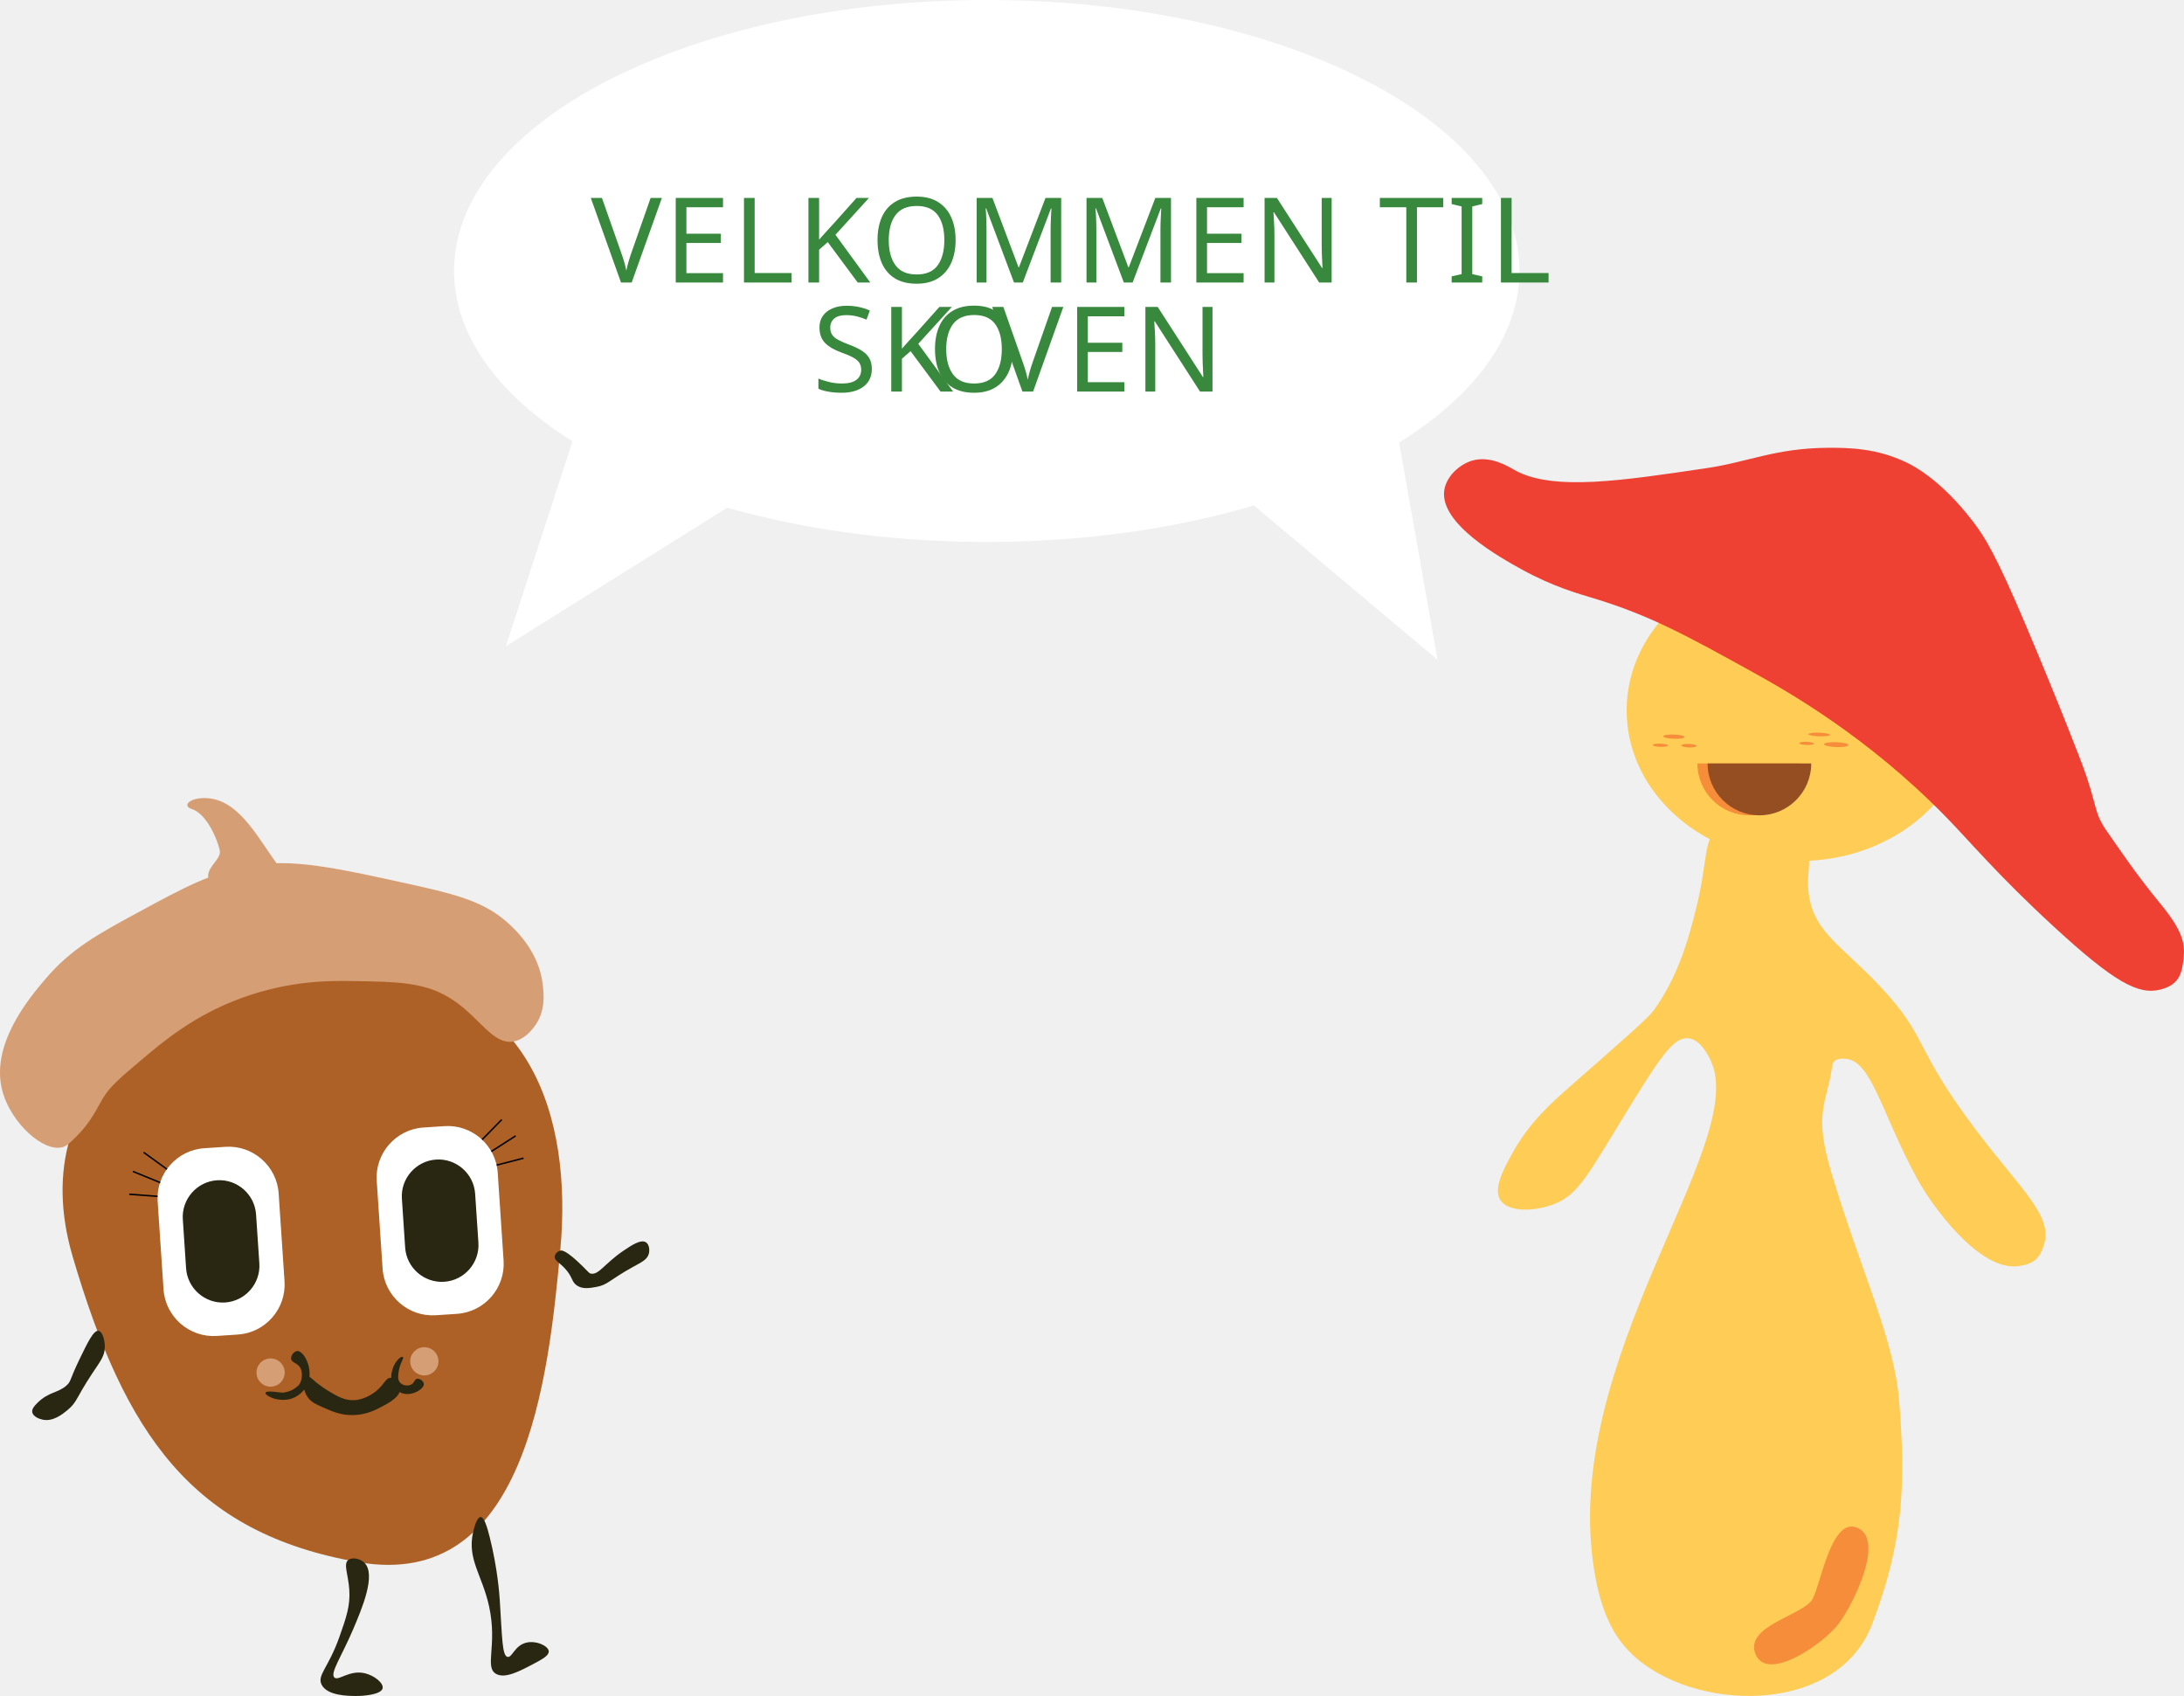
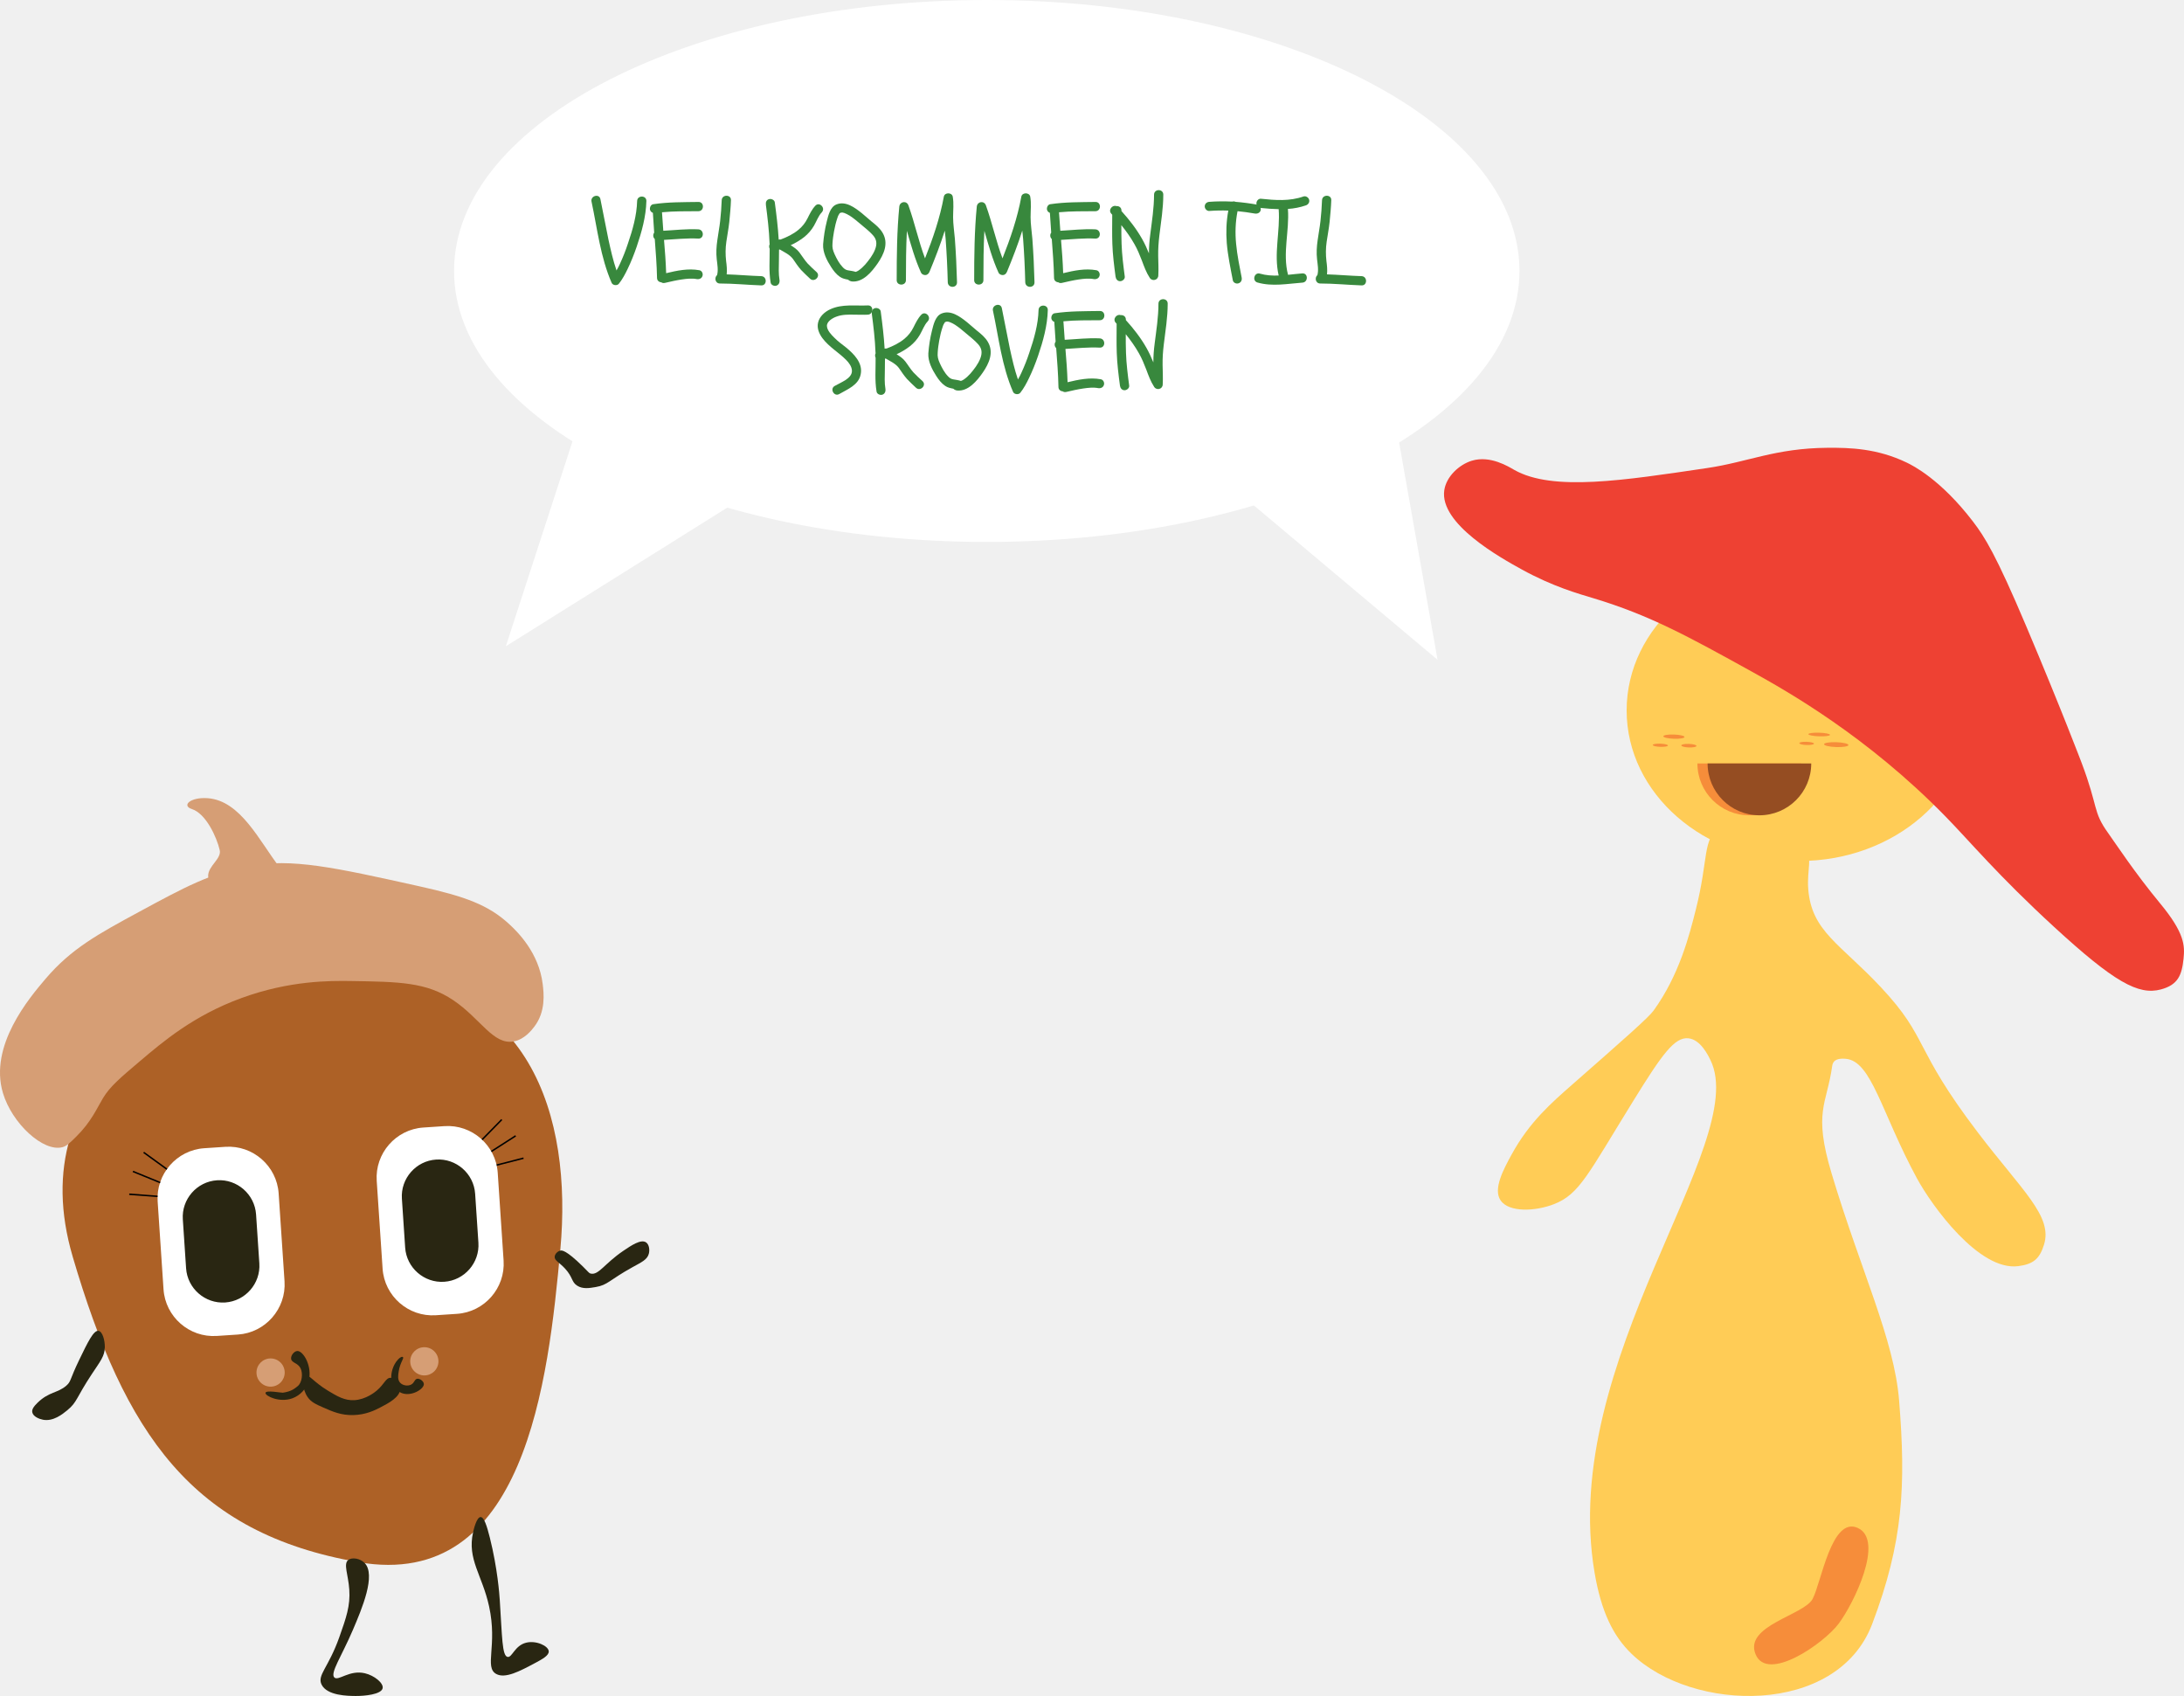
- <svg xmlns="http://www.w3.org/2000/svg" id="Layer_1" data-name="Layer 1" viewBox="0 0 1490.74 1157.4">
+ <svg xmlns="http://www.w3.org/2000/svg" id="Layer_1" width="1490.74" height="1157.4" viewBox="0 0 1490.74 1157.4">
  <defs>
-     <style>
-       .cls-1 {
-         fill: #ffcc56;
-       }
- 
-       .cls-1, .cls-2, .cls-3, .cls-4, .cls-5, .cls-6, .cls-7, .cls-8, .cls-9 {
-         stroke-width: 0px;
-       }
- 
-       .cls-10, .cls-11 {
-         letter-spacing: .02em;
-       }
- 
-       .cls-12 {
-         stroke: #000;
-         stroke-miterlimit: 10;
-       }
- 
-       .cls-12, .cls-3 {
-         fill: none;
-       }
- 
-       .cls-13 {
-         letter-spacing: .02em;
-       }
- 
-       .cls-14 {
-         letter-spacing: 0em;
-       }
- 
-       .cls-15 {
-         clip-path: url(#clippath-2);
-       }
- 
-       .cls-16, .cls-17, .cls-11 {
-         isolation: isolate;
-       }
- 
-       .cls-2 {
-         fill: #ee4133;
-       }
- 
-       .cls-18 {
-         clip-path: url(#clippath-1);
-       }
- 
-       .cls-19 {
-         clip-path: url(#clippath-4);
-       }
- 
-       .cls-4 {
-         fill: #fff;
-       }
- 
-       .cls-17, .cls-11 {
-         fill: #38883d;
-         font-family: SchoolbellPro, 'Schoolbell Pro';
-         font-size: 80.87px;
-       }
- 
-       .cls-20 {
-         clip-path: url(#clippath);
-       }
- 
-       .cls-21 {
-         clip-path: url(#clippath-3);
-       }
- 
-       .cls-5 {
-         fill: #292612;
-       }
- 
-       .cls-6 {
-         fill: #f68d3a;
-       }
- 
-       .cls-7 {
-         fill: #ad6126;
-       }
- 
-       .cls-8 {
-         fill: #954d22;
-       }
- 
-       .cls-9 {
-         fill: #d69e75;
-       }
-     </style>
+     <style>.cls-1{clip-path:url(#clippath);}.cls-2,.cls-3{fill:none;}.cls-2,.cls-4,.cls-5,.cls-6,.cls-7,.cls-8,.cls-9,.cls-10,.cls-11,.cls-12{stroke-width:0px;}.cls-13{clip-path:url(#clippath-1);}.cls-14{clip-path:url(#clippath-4);}.cls-15{clip-path:url(#clippath-3);}.cls-16{clip-path:url(#clippath-2);}.cls-3{stroke:#000;stroke-miterlimit:10;}.cls-17{isolation:isolate;}.cls-4{fill:#292612;}.cls-5{fill:#954d22;}.cls-6{fill:#38883d;}.cls-7{fill:#d69e75;}.cls-8{fill:#ad6126;}.cls-9{fill:#fff;}.cls-10{fill:#ffcc56;}.cls-11{fill:#ee4133;}.cls-12{fill:#f68d3a;}</style>
    <clipPath id="clippath">
-       <rect class="cls-3" y="544.63" width="443.18" height="612.77" />
+       <rect class="cls-2" y="544.63" width="443.18" height="612.77" />
    </clipPath>
    <clipPath id="clippath-1">
-       <rect class="cls-3" y="544.63" width="443.18" height="612.77" />
+       <rect class="cls-2" y="544.63" width="443.18" height="612.77" />
    </clipPath>
    <clipPath id="clippath-2">
-       <rect class="cls-3" y="544.63" width="443.18" height="612.77" />
+       <rect class="cls-2" y="544.63" width="443.18" height="612.77" />
    </clipPath>
    <clipPath id="clippath-3">
-       <rect class="cls-3" y="544.63" width="443.18" height="612.77" />
+       <rect class="cls-2" y="544.63" width="443.18" height="612.77" />
    </clipPath>
    <clipPath id="clippath-4">
-       <rect class="cls-3" y="544.63" width="443.18" height="612.77" />
+       <rect class="cls-2" y="544.63" width="443.18" height="612.77" />
    </clipPath>
  </defs>
-   <g class="cls-20">
-     <path class="cls-7" d="m49.59,857.51c35.5,120.72,81.22,188.77,195.1,208.57,113.88,19.8,129.58-124.01,137.8-213.59,8.22-89.58-19.94-187.7-140.51-186.56-120.57,1.14-227.88,70.86-192.38,191.58" />
-     <path class="cls-9" d="m42.67,782.87c-13.11,3.52-34.52-16.19-40.7-37.07-9.56-32.3,18.11-64.86,29.07-77.76,17.57-20.67,36.08-30.69,63.96-45.79,31.08-16.82,48.74-26.38,74.86-31.25,29.42-5.48,58.37.95,116.28,13.81,31.18,6.92,47.32,12.65,61.77,26.16,5.09,4.75,19.93,19.02,22.53,40.7.73,6.09,2.24,18.65-5.81,29.07-1.74,2.25-6.61,8.56-13.89,9.95-14.03,2.69-22.75-15.62-41.35-28.12-18.3-12.29-36.66-12.57-69.77-13.08-14.43-.22-42.03-.39-74.86,11.63-32.44,11.87-53.29,29.53-69.04,42.88-13.78,11.67-20.67,17.51-25.44,25.44-4.14,6.89-8.04,16.14-18.17,26.16-4.37,4.33-6.56,6.49-9.45,7.27" />
-     <path class="cls-9" d="m130.96,552.12c9.65,3.13,16.95,19.15,19.01,28.01,1.37,5.9-7.83,10.73-7.9,17.54-.05,4.56,3.38,6.88,8.3,6.34,12.06-1.33,19.23-.89,31.24-4.17,4.9-1.34,13.05-3.03,9.34-7.81-13.83-17.86-26.66-45.83-49.38-47.33-11.73-.78-17.79,5.1-10.62,7.42" />
-     <path class="cls-5" d="m203.01,921.96c4.16-.02,10.29,10.73,7.7,20.23-1.5,5.49-5.78,10.14-11.17,12.08-8.75,3.15-18.44-1.56-18.33-3.67.11-2.16,10.85-.03,11.85-.17,5.87-.86,7.93-2.74,10.1-4.45,3.04-2.39,3.74-8.66,1.99-12.21-1.84-3.74-6.1-3.61-6.45-6.48-.28-2.32,2.13-5.31,4.32-5.32" />
-     <path class="cls-5" d="m289.32,944.54c.06,3.41-8.38,8.65-15.05,6.17-4.55-1.7-6.51-6.22-6.85-7.58-1-4.02,0-9.58,3-13.83,1.8-2.56,3.91-3.88,4.63-3.15.88.89-1.97,3.61-2.93,9.88-.39,2.58-.86,5.61,1.05,7.63,1.79,1.9,5.17,2.4,7.42,1.25,2.38-1.21,2.27-3.64,4.13-3.97,1.89-.34,4.56,1.71,4.6,3.61" />
-     <path class="cls-5" d="m223.74,948.98c6.28,3.8,11.47,6.93,18.17,6.54,7.9-.46,14.14-5.59,15.26-6.54,5.31-4.5,6.14-8.76,9.45-8.72,3.07.04,6.38,3.76,6.54,7.27.26,5.83-8.21,10.19-13.81,13.08-3.51,1.81-9.6,4.87-18.17,5.09-8.28.21-14.11-2.35-20.35-5.09-5.44-2.39-8.53-3.8-10.9-7.27-3.66-5.37-3.95-13.25-1.45-14.54,2.33-1.2,5.38,4.2,15.26,10.17" />
-     <path class="cls-5" d="m67.24,908.21c-3.36-.52-7.38,7.82-13.24,19.96-6.54,13.55-5.37,14.52-8.72,17.44-5.93,5.17-11.72,4-19.62,11.63-2.89,2.79-3.97,4.74-3.63,6.54.55,2.93,4.68,4.59,7.27,5.09,7,1.35,13.32-3.73,16.72-6.54,6.74-5.58,5.75-8.1,16.72-24.71,5.78-8.76,8.78-12.18,8.82-18.36.03-4.67-1.62-10.63-4.3-11.04" />
-     <path class="cls-5" d="m382.5,853.45c.94-.22,3.77-.56,15.32,10.82,4.26,4.19,4.21,4.57,5.33,4.85,5.41,1.33,9.37-6.73,22.29-15.5,5.56-3.77,12.05-8.09,15.5-5.81,2.15,1.42,2.64,5.07,1.94,7.75-1.06,4.07-4.8,5.7-11.14,9.21-16.15,8.94-16.77,12.14-25.2,13.57-4.36.74-8.78,1.49-12.6-.97-3.98-2.57-2.81-5.74-8.24-11.63-4.02-4.36-7.34-5.53-7.09-8.18.17-1.79,1.91-3.64,3.88-4.1" />
-     <path class="cls-5" d="m237.7,1064.58c-3.46,2.75,0,9.87.71,20.15.78,11.12-2.12,19.31-6.78,32.46-7.46,21.07-15.34,25.98-12.11,32.46,3.78,7.6,18.04,7.71,23.26,7.75,5.85.05,17.56-1.01,18.41-5.33.67-3.44-5.59-8.63-12.11-10.17-10.57-2.5-18.06,5.46-20.83,2.91-3.15-2.9,4.95-14.55,12.6-32.46,6.13-14.35,16.08-37.67,7.94-45.82-3.03-3.03-8.54-3.95-11.07-1.94" />
-     <path class="cls-5" d="m322.91,1045.71c-4.13,18.52,6.27,29.1,10.95,50.63,5.82,26.74-3.45,41.46,4.85,46.03,6.14,3.38,16.17-1.95,26.16-7.27,5.3-2.82,9.94-5.35,9.69-8.24-.32-3.72-8.71-7.54-15.5-5.81-7.81,1.99-9.5,10.29-12.6,9.69-3.8-.74-3.68-13.7-5.33-38.76-.25-3.87-1.49-21.48-6.78-42.64-2.01-8.04-3.98-14.08-6.3-14.05-2.82.03-4.83,9.02-5.14,10.41" />
+   <g class="cls-1">
+     <path class="cls-8" d="m49.59,857.51c35.5,120.72,81.22,188.77,195.1,208.57s129.58-124.01,137.8-213.59c8.22-89.58-19.94-187.7-140.51-186.56-120.57,1.14-227.88,70.86-192.38,191.58" />
+     <path class="cls-7" d="m42.67,782.87c-13.11,3.52-34.52-16.19-40.7-37.07-9.56-32.3,18.11-64.86,29.07-77.76,17.57-20.67,36.08-30.69,63.96-45.79,31.08-16.82,48.74-26.38,74.86-31.25,29.42-5.48,58.37.95,116.28,13.81,31.18,6.92,47.32,12.65,61.77,26.16,5.09,4.75,19.93,19.02,22.53,40.7.73,6.09,2.24,18.65-5.81,29.07-1.74,2.25-6.61,8.56-13.89,9.95-14.03,2.69-22.75-15.62-41.35-28.12-18.3-12.29-36.66-12.57-69.77-13.08-14.43-.22-42.03-.39-74.86,11.63-32.44,11.87-53.29,29.53-69.04,42.88-13.78,11.67-20.67,17.51-25.44,25.44-4.14,6.89-8.04,16.14-18.17,26.16-4.37,4.33-6.56,6.49-9.45,7.27" />
+     <path class="cls-7" d="m130.96,552.12c9.65,3.13,16.95,19.15,19.01,28.01,1.37,5.9-7.83,10.73-7.9,17.54-.05,4.56,3.38,6.88,8.3,6.34,12.06-1.33,19.23-.89,31.24-4.17,4.9-1.34,13.05-3.03,9.34-7.81-13.83-17.86-26.66-45.83-49.38-47.33-11.73-.78-17.79,5.1-10.62,7.42" />
+     <path class="cls-4" d="m203.01,921.96c4.16-.02,10.29,10.73,7.7,20.23-1.5,5.49-5.78,10.14-11.17,12.08-8.75,3.15-18.44-1.56-18.33-3.67.11-2.16,10.85-.03,11.85-.17,5.87-.86,7.93-2.74,10.1-4.45,3.04-2.39,3.74-8.66,1.99-12.21-1.84-3.74-6.1-3.61-6.45-6.48-.28-2.32,2.13-5.31,4.32-5.32" />
+     <path class="cls-4" d="m289.32,944.54c.06,3.41-8.38,8.65-15.05,6.17-4.55-1.7-6.51-6.22-6.85-7.58-1-4.02,0-9.58,3-13.83,1.8-2.56,3.91-3.88,4.63-3.15.88.89-1.97,3.61-2.93,9.88-.39,2.58-.86,5.61,1.05,7.63,1.79,1.9,5.17,2.4,7.42,1.25,2.38-1.21,2.27-3.64,4.13-3.97,1.89-.34,4.56,1.71,4.6,3.61" />
+     <path class="cls-4" d="m223.74,948.98c6.28,3.8,11.47,6.93,18.17,6.54,7.9-.46,14.14-5.59,15.26-6.54,5.31-4.5,6.14-8.76,9.45-8.72,3.07.04,6.38,3.76,6.54,7.27.26,5.83-8.21,10.19-13.81,13.08-3.51,1.81-9.6,4.87-18.17,5.09-8.28.21-14.11-2.35-20.35-5.09-5.44-2.39-8.53-3.8-10.9-7.27-3.66-5.37-3.95-13.25-1.45-14.54,2.33-1.2,5.38,4.2,15.26,10.17" />
+     <path class="cls-4" d="m67.24,908.21c-3.36-.52-7.38,7.82-13.24,19.96-6.54,13.55-5.37,14.52-8.72,17.44-5.93,5.17-11.72,4-19.62,11.63-2.89,2.79-3.97,4.74-3.63,6.54.55,2.93,4.68,4.59,7.27,5.09,7,1.35,13.32-3.73,16.72-6.54,6.74-5.58,5.75-8.1,16.72-24.71,5.78-8.76,8.78-12.18,8.82-18.36.03-4.67-1.62-10.63-4.3-11.04" />
+     <path class="cls-4" d="m382.5,853.45c.94-.22,3.77-.56,15.32,10.82,4.26,4.19,4.21,4.57,5.33,4.85,5.41,1.33,9.37-6.73,22.29-15.5,5.56-3.77,12.05-8.09,15.5-5.81,2.15,1.42,2.64,5.07,1.94,7.75-1.06,4.07-4.8,5.7-11.14,9.21-16.15,8.94-16.77,12.14-25.2,13.57-4.36.74-8.78,1.49-12.6-.97-3.98-2.57-2.81-5.74-8.24-11.63-4.02-4.36-7.34-5.53-7.09-8.18.17-1.79,1.91-3.64,3.88-4.1" />
+     <path class="cls-4" d="m237.7,1064.58c-3.46,2.75,0,9.87.71,20.15.78,11.12-2.12,19.31-6.78,32.46-7.46,21.07-15.34,25.98-12.11,32.46,3.78,7.6,18.04,7.71,23.26,7.75,5.85.05,17.56-1.01,18.41-5.33.67-3.44-5.59-8.63-12.11-10.17-10.57-2.5-18.06,5.46-20.83,2.91-3.15-2.9,4.95-14.55,12.6-32.46,6.13-14.35,16.08-37.67,7.94-45.82-3.03-3.03-8.54-3.95-11.07-1.94" />
+     <path class="cls-4" d="m322.91,1045.71c-4.13,18.52,6.27,29.1,10.95,50.63,5.82,26.74-3.45,41.46,4.85,46.03,6.14,3.38,16.17-1.95,26.16-7.27,5.3-2.82,9.94-5.35,9.69-8.24-.32-3.72-8.71-7.54-15.5-5.81-7.81,1.99-9.5,10.29-12.6,9.69-3.8-.74-3.68-13.7-5.33-38.76-.25-3.87-1.49-21.48-6.78-42.64-2.01-8.04-3.98-14.08-6.3-14.05-2.82.03-4.83,9.02-5.14,10.41" />
  </g>
-   <line class="cls-12" x1="334.72" y1="786.2" x2="351.99" y2="775.13" />
-   <g class="cls-18">
-     <path class="cls-4" d="m147.98,911.7l14.43-.96c18.74-1.25,33.06-17.61,31.8-36.36l-4.01-59.94c-1.25-18.75-17.61-33.06-36.36-31.81l-14.43.96c-18.74,1.25-33.06,17.61-31.8,36.36l4.01,59.94c1.25,18.74,17.61,33.06,36.36,31.8" />
+   <line class="cls-3" x1="334.72" y1="786.2" x2="351.99" y2="775.13" />
+   <g class="cls-13">
+     <path class="cls-9" d="m147.98,911.7l14.43-.96c18.74-1.25,33.06-17.61,31.8-36.36l-4.01-59.94c-1.25-18.75-17.61-33.06-36.36-31.81l-14.43.96c-18.74,1.25-33.06,17.61-31.8,36.36l4.01,59.94c1.25,18.74,17.61,33.06,36.36,31.8" />
  </g>
-   <path class="cls-12" d="m338.41,795.25l18.94-4.87m-28.67-12.26l13.81-14.08" />
+   <path class="cls-3" d="m338.41,795.25l18.94-4.87m-28.67-12.26l13.81-14.08" />
+   <g class="cls-16">
+     <path class="cls-9" d="m297.51,897.57l14.43-.96c18.74-1.25,33.06-17.61,31.8-36.36l-4.01-59.94c-1.25-18.74-17.61-33.06-36.36-31.8l-14.43.96c-18.74,1.25-33.06,17.61-31.8,36.36l4.01,59.94c1.25,18.74,17.61,33.06,36.36,31.8" />
+     <path class="cls-7" d="m280.01,929.01c0,5.32,4.31,9.63,9.63,9.63s9.63-4.31,9.63-9.63-4.31-9.63-9.63-9.63-9.63,4.31-9.63,9.63" />
+   </g>
+   <line class="cls-3" x1="109.34" y1="807.04" x2="90.73" y2="799.43" />
+   <path class="cls-3" d="m107.54,816.43l-19.33-1.45m25.72-17.06l-15.87-11.5" />
  <g class="cls-15">
-     <path class="cls-4" d="m297.51,897.57l14.43-.96c18.74-1.25,33.06-17.61,31.8-36.36l-4.01-59.94c-1.25-18.74-17.61-33.06-36.36-31.8l-14.43.96c-18.74,1.25-33.06,17.61-31.8,36.36l4.01,59.94c1.25,18.74,17.61,33.06,36.36,31.8" />
-     <path class="cls-9" d="m280.01,929.01c0,5.32,4.31,9.63,9.63,9.63s9.63-4.31,9.63-9.63-4.31-9.63-9.63-9.63-9.63,4.31-9.63,9.63" />
+     <path class="cls-7" d="m175.07,936.67c0,5.32,4.31,9.63,9.63,9.63s9.63-4.31,9.63-9.63-4.31-9.63-9.63-9.63-9.63,4.31-9.63,9.63" />
  </g>
-   <line class="cls-12" x1="109.34" y1="807.04" x2="90.73" y2="799.43" />
-   <path class="cls-12" d="m107.54,816.43l-19.33-1.45m25.72-17.06l-15.87-11.5" />
-   <g class="cls-21">
-     <path class="cls-9" d="m175.07,936.67c0,5.32,4.31,9.63,9.63,9.63s9.63-4.31,9.63-9.63-4.31-9.63-9.63-9.63-9.63,4.31-9.63,9.63" />
+   <g class="cls-14">
+     <path class="cls-4" d="m303.22,874.73h0c13.75-.92,24.25-12.92,23.33-26.67l-2.23-33.4c-.92-13.75-12.92-24.25-26.67-23.33s-24.25,12.92-23.33,26.67l2.23,33.4c.92,13.75,12.92,24.25,26.67,23.33" />
+     <path class="cls-4" d="m153.69,888.86h0c13.75-.92,24.25-12.92,23.33-26.67l-2.23-33.4c-.92-13.75-12.92-24.25-26.67-23.33s-24.25,12.92-23.33,26.67l2.23,33.4c.92,13.75,12.92,24.25,26.67,23.33" />
  </g>
-   <g class="cls-19">
-     <path class="cls-5" d="m303.22,874.73h0c13.75-.92,24.25-12.92,23.33-26.67l-2.23-33.4c-.92-13.75-12.92-24.25-26.67-23.33-13.75.92-24.25,12.92-23.33,26.67l2.23,33.4c.92,13.75,12.92,24.25,26.67,23.33" />
-     <path class="cls-5" d="m153.69,888.86h0c13.75-.92,24.25-12.92,23.33-26.67l-2.23-33.4c-.92-13.75-12.92-24.25-26.67-23.33-13.75.92-24.25,12.92-23.33,26.67l2.23,33.4c.92,13.75,12.92,24.25,26.67,23.33" />
-   </g>
-   <g>
-     <ellipse class="cls-1" cx="1228.17" cy="484.81" rx="117.87" ry="102.78" />
-     <path class="cls-2" d="m1038.64,388.57c-14.06-7.75-56.27-31.03-52.81-54.06,1.42-9.43,10.29-17.53,18.86-20.12,12.52-3.78,24.94,4.03,28.92,6.29,26.22,14.87,74.84,7.13,131.6-1.26,28.08-4.15,46.53-13.54,82.14-13.83,15.37-.12,33.94.4,54.06,10.06,4.27,2.05,23.31,11.56,45.26,40.23,8.09,10.56,15.7,22.58,36.46,71.67,23.89,56.46,37.72,93.04,37.72,93.04,11.6,30.67,7.43,33.01,18.02,47.78,5.33,7.44,18.22,27.17,35.62,48.2,16.79,20.29,16.85,28.87,15.93,37.72-1.17,11.26-3.84,17.85-15.51,20.95-15.29,4.07-31.83-4.99-72.92-42.75-38.56-35.43-56.9-57.77-74.18-75.44-53.6-54.81-108.28-85.55-132.43-98.91-43.14-23.85-69.16-38.23-107.71-49.87-10.16-3.07-27.62-7.89-49.03-19.7Z" />
-     <path class="cls-1" d="m1173.77,564.31c-11.87,8.69-7.41,21.34-16.21,56.27-4.43,17.58-11.27,44.75-28.92,69.15-3.39,4.68-20.74,19.95-55.32,50.29-14.41,12.65-29.35,25.63-41.49,47.78-5.76,10.51-12.82,23.74-7.54,31.43,5.61,8.19,23.46,7.58,36.46,2.51,17.41-6.79,23.15-20.42,54.06-70.41,19.57-31.64,28.2-43.84,37.72-42.75,8.27.95,13.36,11.51,15.09,15.09,27.29,56.65-103.85,204.65-79.21,349.53,4.5,26.48,12.56,43.14,25.15,55.32,41.6,40.26,140.39,42.67,164.29-20.12,21.37-56.16,23.06-94.84,18.44-152.55-3.35-41.91-25.98-88.01-46.1-155.07-12.67-42.25-3.28-46.79.42-73.34.63-4.55,4.58-5.24,9.11-4.89,17.83,1.39,24.34,36.61,48.72,81.58,10.11,18.64,42.36,63.4,69.15,59.93,10.19-1.32,14.56-4.87,17.6-14.67,6.02-19.42-14.67-36.5-45.26-76.69-44.41-58.35-33.23-63.84-65.91-98.8-27.82-29.76-47.54-38.25-49.76-67.16-1.05-13.68,3.51-21.4-2.59-31.15-10.39-16.61-41.74-23.12-57.9-11.29Z" />
-     <path class="cls-6" d="m1229.35,521.02c0,19.53-15.84,35.37-35.37,35.37s-35.37-15.84-35.37-35.37" />
-     <path class="cls-8" d="m1236.3,521.02c0,19.53-15.84,35.37-35.37,35.37s-35.37-15.84-35.37-35.37" />
-     <path class="cls-6" d="m1255.02,1108.05c-10.26,13.65-48.71,40.38-56.72,20.86-8.01-19.52,33.02-26.61,38.95-37.75,5.94-11.14,12.94-56.93,31-48.35,18.06,8.57-2.97,51.59-13.24,65.24Z" />
-     <path class="cls-6" d="m1138.49,508.76c0,.6-2.33,1-5.19.91s-5.18-.66-5.18-1.26,2.32-1,5.18-.91,5.19.66,5.19,1.26Z" />
-     <path class="cls-6" d="m1149.8,502.95c0,.8-3.24,1.34-7.24,1.2-3.99-.13-7.22-.88-7.22-1.68s3.23-1.33,7.22-1.2c4,.13,7.24.88,7.24,1.68Z" />
-     <path class="cls-6" d="m1157.97,509.05c0,.67-2.33,1.13-5.19,1.04-2.86-.1-5.18-.72-5.18-1.39s2.32-1.13,5.18-1.04c2.87.1,5.19.72,5.19,1.39Z" />
-     <path class="cls-6" d="m1249.13,501.49c0,.68-3.31,1.13-7.4,1-4.08-.13-7.38-.79-7.38-1.47s3.3-1.12,7.38-1,7.4.79,7.4,1.47Z" />
-     <path class="cls-6" d="m1238.18,507.49c0,.6-2.24,1.02-5.01.93s-5-.65-5-1.26,2.24-1.02,5-.93,5.01.65,5.01,1.26Z" />
-     <path class="cls-6" d="m1261.7,508.44c0,.92-3.74,1.54-8.34,1.39s-8.32-1.02-8.32-1.94,3.72-1.54,8.32-1.39,8.34,1.02,8.34,1.94Z" />
-   </g>
-   <g>
-     <ellipse class="cls-4" cx="673.54" cy="184.92" rx="363.61" ry="184.92" />
-     <polygon class="cls-4" points="345.27 441.03 505.26 340.89 403.67 261.55 345.27 441.03" />
-     <polygon class="cls-4" points="981.23 450.25 836.71 328.84 948.35 264.39 981.23 450.25" />
-   </g>
-   <g id="VELKOMMEN_TIL_SKOVEN" data-name="VELKOMMEN TIL SKOVEN" class="cls-16">
-     <text class="cls-11" transform="translate(403.26 192.81)">
-       <tspan x="0" y="0">VELKOMMEN TIL</tspan>
-     </text>
-     <text class="cls-17" transform="translate(531.85 267.22)">
-       <tspan class="cls-10" x="0" y="0" xml:space="preserve"> SK</tspan>
-       <tspan class="cls-14" x="101.41" y="0">O</tspan>
-       <tspan class="cls-13" x="145.41" y="0">VEN</tspan>
-     </text>
+   <ellipse class="cls-10" cx="1228.17" cy="484.81" rx="117.87" ry="102.78" />
+   <path class="cls-11" d="m1038.64,388.57c-14.06-7.75-56.27-31.03-52.81-54.06,1.42-9.43,10.29-17.53,18.86-20.12,12.52-3.78,24.94,4.03,28.92,6.29,26.22,14.87,74.84,7.13,131.6-1.26,28.08-4.15,46.53-13.54,82.14-13.83,15.37-.12,33.94.4,54.06,10.06,4.27,2.05,23.31,11.56,45.26,40.23,8.09,10.56,15.7,22.58,36.46,71.67,23.89,56.46,37.72,93.04,37.72,93.04,11.6,30.67,7.43,33.01,18.02,47.78,5.33,7.44,18.22,27.17,35.62,48.2,16.79,20.29,16.85,28.87,15.93,37.72-1.17,11.26-3.84,17.85-15.51,20.95-15.29,4.07-31.83-4.99-72.92-42.75-38.56-35.43-56.9-57.77-74.18-75.44-53.6-54.81-108.28-85.55-132.43-98.91-43.14-23.85-69.16-38.23-107.71-49.87-10.16-3.07-27.62-7.89-49.03-19.7h0Z" />
+   <path class="cls-10" d="m1173.77,564.31c-11.87,8.69-7.41,21.34-16.21,56.27-4.43,17.58-11.27,44.75-28.92,69.15-3.39,4.68-20.74,19.95-55.32,50.29-14.41,12.65-29.35,25.63-41.49,47.78-5.76,10.51-12.82,23.74-7.54,31.43,5.61,8.19,23.46,7.58,36.46,2.51,17.41-6.79,23.15-20.42,54.06-70.41,19.57-31.64,28.2-43.84,37.72-42.75,8.27.95,13.36,11.51,15.09,15.09,27.29,56.65-103.85,204.65-79.21,349.53,4.5,26.48,12.56,43.14,25.15,55.32,41.6,40.26,140.39,42.67,164.29-20.12,21.37-56.16,23.06-94.84,18.44-152.55-3.35-41.91-25.98-88.01-46.1-155.07-12.67-42.25-3.28-46.79.42-73.34.63-4.55,4.58-5.24,9.11-4.89,17.83,1.39,24.34,36.61,48.72,81.58,10.11,18.64,42.36,63.4,69.15,59.93,10.19-1.32,14.56-4.87,17.6-14.67,6.02-19.42-14.67-36.5-45.26-76.69-44.41-58.35-33.23-63.84-65.91-98.8-27.82-29.76-47.54-38.25-49.76-67.16-1.05-13.68,3.51-21.4-2.59-31.15-10.39-16.61-41.74-23.12-57.9-11.29h0Z" />
+   <path class="cls-12" d="m1229.35,521.02c0,19.53-15.84,35.37-35.37,35.37s-35.37-15.84-35.37-35.37" />
+   <path class="cls-5" d="m1236.3,521.02c0,19.53-15.84,35.37-35.37,35.37s-35.37-15.84-35.37-35.37" />
+   <path class="cls-12" d="m1255.02,1108.05c-10.26,13.65-48.71,40.38-56.72,20.86s33.02-26.61,38.95-37.75c5.94-11.14,12.94-56.93,31-48.35,18.06,8.57-2.97,51.59-13.24,65.24h.01Z" />
+   <path class="cls-12" d="m1138.49,508.76c0,.6-2.33,1-5.19.91s-5.18-.66-5.18-1.26,2.32-1,5.18-.91,5.19.66,5.19,1.26Z" />
+   <path class="cls-12" d="m1149.8,502.95c0,.8-3.24,1.34-7.24,1.2-3.99-.13-7.22-.88-7.22-1.68s3.23-1.33,7.22-1.2c4,.13,7.24.88,7.24,1.68Z" />
+   <path class="cls-12" d="m1157.97,509.05c0,.67-2.33,1.13-5.19,1.04-2.86-.1-5.18-.72-5.18-1.39s2.32-1.13,5.18-1.04c2.87.1,5.19.72,5.19,1.39Z" />
+   <path class="cls-12" d="m1249.13,501.49c0,.68-3.31,1.13-7.4,1-4.08-.13-7.38-.79-7.38-1.47s3.3-1.12,7.38-1,7.4.79,7.4,1.47Z" />
+   <path class="cls-12" d="m1238.18,507.49c0,.6-2.24,1.02-5.01.93s-5-.65-5-1.26,2.24-1.02,5-.93,5.01.65,5.01,1.26Z" />
+   <path class="cls-12" d="m1261.7,508.44c0,.92-3.74,1.54-8.34,1.39s-8.32-1.02-8.32-1.94,3.72-1.54,8.32-1.39,8.34,1.02,8.34,1.94Z" />
+   <ellipse class="cls-9" cx="673.54" cy="184.92" rx="363.61" ry="184.92" />
+   <polygon class="cls-9" points="345.27 441.03 505.26 340.89 403.67 261.55 345.27 441.03" />
+   <polygon class="cls-9" points="981.23 450.25 836.71 328.84 948.35 264.39 981.23 450.25" />
+   <g id="VELKOMMEN_TIL_SKOVEN">
+     <g class="cls-17">
+       <g class="cls-17">
+         <path class="cls-6" d="m403.75,137.57c-.81-3.96,5.26-5.66,6.07-1.7,1.94,9.22,3.56,18.52,5.5,27.66,1.54,7.04,3.15,14.23,5.5,21.03.89-1.46,1.62-2.99,2.34-4.53,2.1-4.53,3.88-9.06,5.42-13.75,3.23-9.38,6.06-19.33,6.31-29.11.08-4.04,6.39-4.04,6.31,0-.24,10.59-3.23,21.27-6.63,31.22-1.78,5.18-3.8,10.27-6.15,15.12-1.7,3.56-3.56,7.04-5.98,10.11-1.21,1.54-4.21,1.13-4.93-.57-7.68-17.55-9.79-36.96-13.75-55.48Z" />
+         <path class="cls-6" d="m443.7,143.24c-.4-1.54.49-3.64,2.18-3.88,10.27-1.54,20.62-1.38,30.89-1.54,4.04-.08,4.04,6.23,0,6.31-8.25.08-16.66-.08-24.91.73.24,4.21.57,8.41.89,12.62,7.92-.4,15.93-1.38,23.94-.97,4.04.24,4.04,6.47,0,6.31-7.84-.41-15.61.48-23.45.89.65,7.6,1.21,15.12,1.46,22.72,7.36-1.78,15.12-3.4,22.64-2.02,1.7.24,2.67,2.26,2.18,3.8-.49,1.78-2.18,2.51-3.88,2.26-3.32-.65-6.96-.24-10.27.24-3.88.57-7.68,1.46-11.48,2.34-1.05.24-1.86.08-2.51-.4-1.46-.08-2.91-1.13-2.91-2.99-.16-8.9-.89-17.71-1.54-26.53-1.21-1.05-1.38-3.07-.4-4.37-.32-4.53-.65-8.98-.89-13.51-.89-.32-1.62-.97-1.94-2.02Z" />
+         <path class="cls-6" d="m489.47,187.72c.89-3.48.16-7.2-.24-10.76-.49-4.37-.24-8.65.4-13.02.57-4.45,1.46-8.73,1.94-13.18.49-4.69.89-9.38,1.05-14.15.16-4.04,6.47-4.04,6.31,0-.16,4.93-.65,9.87-1.13,14.8-.49,4.61-1.38,9.06-2.02,13.59-.65,4.45-.65,8.73-.16,13.1.4,2.99.73,6.15.4,9.14,7.84.24,15.77.97,23.61,1.21,4.04.16,4.04,6.47,0,6.31-9.38-.32-18.84-1.29-28.22-1.29-3.32,0-3.96-4.12-1.94-5.74Z" />
+         <path class="cls-6" d="m522.79,139.76c-.24-1.78.32-3.4,2.18-3.88,1.46-.4,3.64.49,3.88,2.18,1.13,8.49,2.18,16.98,2.67,25.47.4-.08.81-.16,1.29-.08,4.37-1.62,8.73-3.72,12.29-6.71,2.59-2.18,4.53-4.61,6.07-7.68,1.54-3.07,2.99-6.15,5.34-8.65,2.75-2.99,7.2,1.46,4.45,4.45-2.43,2.59-3.56,6.07-5.34,9.14s-4.04,5.66-6.79,7.84c-2.83,2.18-5.9,4.04-9.14,5.5,2.18,1.38,4.29,2.75,5.9,4.85,1.94,2.51,3.48,5.18,5.58,7.52,1.94,2.1,4.12,4.04,6.23,5.98,2.99,2.83-1.54,7.28-4.45,4.53-2.1-2.02-4.29-3.96-6.23-6.07-2.02-2.34-3.72-4.85-5.42-7.36-2.26-3.07-5.82-4.61-9.06-6.55-.16.08-.32.08-.49.16,0,2.59,0,5.09-.08,7.68-.08,4.37-.32,8.73.4,13.02.24,1.7-.49,3.4-2.26,3.88-1.46.4-3.56-.49-3.8-2.18-1.29-7.6-.57-15.37-.65-23.05-.49-.97-.49-2.18,0-3.07,0-.24,0-.49-.08-.73-.32-8.73-1.38-17.55-2.51-26.2Z" />
+         <path class="cls-6" d="m567.34,182.3c-2.91-4.53-5.82-10.03-5.5-15.61.4-5.18,1.21-10.51,2.51-15.61.97-3.88,2.26-9.71,6.39-11.48,6.39-2.75,12.78,2.1,17.55,5.9,2.26,1.86,4.37,3.8,6.63,5.66,2.83,2.26,5.74,4.61,7.6,7.84,4.12,7.12.81,14.56-3.48,20.78-3.88,5.58-9.95,13.1-17.63,12.29-.97-.16-1.86-.57-2.51-1.21-1.94-.4-3.88-.73-5.58-1.94-2.51-1.7-4.37-4.12-5.98-6.63Zm2.34-8.81c1.46,3.15,3.15,6.39,5.58,8.9,1.05,1.13,2.1,1.86,3.64,2.1,1.78.32,3.48.49,5.18,1.05.57-.16,1.21-.49,1.86-.89,1.7-1.13,3.24-2.59,4.61-4.12,2.51-2.91,5.26-6.47,6.71-10.19,1.46-3.72,1.29-6.87-1.46-9.87-2.51-2.83-5.58-5.09-8.49-7.6-2.34-2.02-4.69-3.96-7.28-5.66-1.38-.81-2.59-1.46-3.72-1.86-.32-.08-.65-.16-.97-.24-.08,0-.16,0-.32-.08-.24,0-.57,0-1.05.08-.08,0-.16.08-.49.24q-.08,0-.32.16c-.08.08-.16.16-.32.49-.81,1.21-.81,1.46-1.21,2.59-1.05,3.07-1.78,6.15-2.35,9.3-.49,2.91-.89,5.34-1.05,8.33-.24,2.67.24,4.61,1.46,7.28Z" />
+         <path class="cls-6" d="m612.06,191.19c0-16.74.16-33.56,1.78-50.22.4-3.56,5.01-4.21,6.23-.81,4.29,11.89,6.87,24.34,11.32,36.15,5.42-13.67,10.19-27.58,12.86-42.13.57-2.99,5.5-2.99,6.07,0,.81,4.69.24,9.3.24,14.07s.81,9.79,1.21,14.72c.73,9.87,1.21,19.81,1.46,29.68.08,4.12-6.15,4.12-6.31,0-.24-9.87-.73-19.81-1.46-29.68-.16-1.86-.4-3.72-.57-5.58-2.99,9.54-6.63,18.84-10.43,28.06-.57,1.29-1.46,2.26-2.99,2.26-1.05,0-2.26-.57-2.75-1.54-4.21-9.22-6.87-18.92-9.71-28.63-.57,11.24-.65,22.48-.65,33.64,0,4.04-6.31,4.04-6.31,0Z" />
+         <path class="cls-6" d="m664.95,191.19c0-16.74.16-33.56,1.78-50.22.4-3.56,5.01-4.21,6.23-.81,4.29,11.89,6.87,24.34,11.32,36.15,5.42-13.67,10.19-27.58,12.86-42.13.57-2.99,5.5-2.99,6.07,0,.81,4.69.24,9.3.24,14.07s.81,9.79,1.21,14.72c.73,9.87,1.21,19.81,1.46,29.68.08,4.12-6.15,4.12-6.31,0-.24-9.87-.73-19.81-1.46-29.68-.16-1.86-.4-3.72-.57-5.58-2.99,9.54-6.63,18.84-10.43,28.06-.57,1.29-1.46,2.26-2.99,2.26-1.05,0-2.26-.57-2.75-1.54-4.21-9.22-6.87-18.92-9.71-28.63-.57,11.24-.65,22.48-.65,33.64,0,4.04-6.31,4.04-6.31,0Z" />
+         <path class="cls-6" d="m714.69,143.24c-.4-1.54.49-3.64,2.18-3.88,10.27-1.54,20.62-1.38,30.89-1.54,4.04-.08,4.04,6.23,0,6.31-8.25.08-16.66-.08-24.91.73.24,4.21.57,8.41.89,12.62,7.93-.4,15.93-1.38,23.94-.97,4.04.24,4.04,6.47,0,6.31-7.84-.41-15.61.48-23.45.89.65,7.6,1.21,15.12,1.46,22.72,7.36-1.78,15.12-3.4,22.64-2.02,1.7.24,2.67,2.26,2.18,3.8-.49,1.78-2.18,2.51-3.88,2.26-3.32-.65-6.96-.24-10.27.24-3.88.57-7.68,1.46-11.48,2.34-1.05.24-1.86.08-2.51-.4-1.46-.08-2.91-1.13-2.91-2.99-.16-8.9-.89-17.71-1.54-26.53-1.21-1.05-1.38-3.07-.4-4.37-.32-4.53-.65-8.98-.89-13.51-.89-.32-1.62-.97-1.94-2.02Z" />
+         <path class="cls-6" d="m758.6,145.9c-2.43-2.59.65-6.23,3.32-5.26,1.7-.16,3.56.81,3.56,3.07v.32c5.26,5.82,10.19,12.13,14.07,19,1.78,3.15,3.32,6.47,4.69,9.87,0-4.29.32-8.57.89-12.86,1.13-9.06,2.59-18.12,2.59-27.25.08-4.04,6.31-4.04,6.31,0,0,9.38-1.54,18.6-2.67,27.9-.57,4.69-.89,9.3-.81,13.99.08,4.45.32,8.9.08,13.34-.08,3.15-4.12,4.21-5.82,1.62-2.43-3.72-3.88-7.76-5.42-11.89-1.46-3.8-2.99-7.52-5.01-11.08-2.59-4.61-5.66-8.9-8.98-13.02,0,4.21,0,8.49.16,12.7.24,7.52,1.21,14.96,2.18,22.4.24,1.7-1.62,3.15-3.15,3.15-1.86,0-2.91-1.46-3.15-3.15-.97-7.44-1.94-14.88-2.18-22.4-.24-6.63-.08-13.26-.08-19.81-.16-.24-.4-.4-.57-.65Z" />
+         <path class="cls-6" d="m822.32,140.89c0-1.86,1.46-3.07,3.15-3.15,5.18-.4,10.43-.4,15.61-.16.73-.24,1.62-.16,2.34.16,4.93.4,9.95,1.05,14.8,1.94,1.7.24,2.67,2.35,2.26,3.88-.49,1.7-2.18,2.43-3.88,2.18-3.96-.73-7.93-1.21-11.89-1.62-1.46,7.36-1.7,14.8-.97,22.32.73,7.76,2.34,15.45,3.8,23.05.32,1.7-.49,3.4-2.26,3.88-1.54.49-3.56-.49-3.8-2.18-1.62-8.41-3.4-16.82-4.12-25.31-.57-7.44-.32-14.8,1.05-22.16-4.37-.16-8.65-.08-12.94.24-1.7.16-3.15-1.54-3.15-3.07Z" />
+         <path class="cls-6" d="m860.01,186.74c4.21,1.21,8.49,1.46,12.78,1.29-3.48-14.96,1.13-30.17,0-45.29-4.04-.08-8.09-.4-12.13-.81-1.7-.24-3.07-1.29-3.07-3.15,0-1.62,1.38-3.32,3.07-3.15,9.87,1.05,19.57,1.78,29.03-1.54,1.62-.57,3.48.65,3.88,2.18.49,1.7-.57,3.32-2.18,3.88-4.04,1.38-8.17,2.18-12.29,2.43,1.13,14.96-3.8,30.25.08,44.96,3.32-.32,6.55-.73,9.79-.97,4.04-.24,4.04,6.07,0,6.31-10.19.73-20.46,2.83-30.65-.08-3.88-1.13-2.18-7.2,1.7-6.07Z" />
+         <path class="cls-6" d="m899.23,187.72c.89-3.48.16-7.2-.24-10.76-.49-4.37-.24-8.65.4-13.02.57-4.45,1.46-8.73,1.94-13.18.49-4.69.89-9.38,1.05-14.15.16-4.04,6.47-4.04,6.31,0-.16,4.93-.65,9.87-1.13,14.8-.49,4.61-1.37,9.06-2.02,13.59-.65,4.45-.65,8.73-.16,13.1.4,2.99.73,6.15.4,9.14,7.84.24,15.77.97,23.62,1.21,4.04.16,4.04,6.47,0,6.31-9.38-.32-18.84-1.29-28.22-1.29-3.32,0-3.96-4.12-1.94-5.74Z" />
+       </g>
+     </g>
+     <g class="cls-17">
+       <g class="cls-17">
+         <path class="cls-6" d="m561.45,230.91c-2.26-3.07-3.96-6.79-3.07-10.67.89-4.21,4.61-7.52,8.41-9.22,8.17-3.72,16.9-2.18,25.64-2.59,4.04-.16,3.96,6.07,0,6.31-3.07.16-6.07,0-9.14,0-4.04-.08-8.33-.16-12.21,1.29-2.83.97-6.87,3.4-6.63,6.55.16,2.91,2.91,5.82,5.09,7.92,2.35,2.43,5.09,4.37,7.76,6.47,5.5,4.53,11.81,10.67,10.19,18.52-1.46,7.28-8.9,10.11-14.64,13.42-3.48,2.02-6.63-3.48-3.15-5.5,2.51-1.38,5.1-2.59,7.52-4.12,2.26-1.54,4.37-3.48,4.29-6.31-.08-2.75-1.94-5.34-4.04-7.44-5.18-5.18-11.56-8.73-16.01-14.64Z" />
+         <path class="cls-6" d="m595.09,214.17c-.24-1.78.32-3.4,2.18-3.88,1.46-.4,3.64.49,3.88,2.18,1.13,8.49,2.18,16.98,2.67,25.47.4-.08.81-.16,1.29-.08,4.37-1.62,8.73-3.72,12.29-6.71,2.59-2.18,4.53-4.61,6.07-7.68s2.99-6.15,5.34-8.65c2.75-2.99,7.2,1.46,4.45,4.45-2.43,2.59-3.56,6.07-5.34,9.14s-4.04,5.66-6.79,7.84c-2.83,2.18-5.9,4.04-9.14,5.5,2.18,1.38,4.29,2.75,5.9,4.85,1.94,2.51,3.48,5.18,5.58,7.52,1.94,2.1,4.12,4.04,6.23,5.98,2.99,2.83-1.54,7.28-4.45,4.53-2.1-2.02-4.29-3.96-6.23-6.07-2.02-2.34-3.72-4.85-5.42-7.36-2.26-3.07-5.82-4.61-9.06-6.55-.16.08-.32.08-.48.16,0,2.59,0,5.09-.08,7.68-.08,4.37-.32,8.73.4,13.02.24,1.7-.49,3.4-2.26,3.88-1.46.4-3.56-.49-3.8-2.18-1.29-7.6-.57-15.37-.65-23.05-.49-.97-.49-2.18,0-3.07,0-.24,0-.49-.08-.73-.32-8.73-1.38-17.55-2.51-26.2Z" />
+       </g>
+       <g class="cls-17">
+         <path class="cls-6" d="m639.16,256.71c-2.91-4.53-5.82-10.03-5.5-15.61.4-5.18,1.21-10.51,2.51-15.61.97-3.88,2.26-9.71,6.39-11.48,6.39-2.75,12.78,2.1,17.55,5.9,2.26,1.86,4.37,3.8,6.63,5.66,2.83,2.26,5.74,4.61,7.6,7.84,4.12,7.12.81,14.56-3.48,20.78-3.88,5.58-9.95,13.1-17.63,12.29-.97-.16-1.86-.57-2.51-1.21-1.94-.4-3.88-.73-5.58-1.94-2.51-1.7-4.37-4.12-5.98-6.63Zm2.34-8.81c1.46,3.15,3.15,6.39,5.58,8.9,1.05,1.13,2.1,1.86,3.64,2.1,1.78.32,3.48.49,5.18,1.05.57-.16,1.21-.49,1.86-.89,1.7-1.13,3.24-2.59,4.61-4.12,2.51-2.91,5.26-6.47,6.71-10.19,1.46-3.72,1.29-6.87-1.46-9.87-2.51-2.83-5.58-5.09-8.49-7.6-2.34-2.02-4.69-3.96-7.28-5.66-1.38-.81-2.59-1.46-3.72-1.86-.32-.08-.65-.16-.97-.24-.08,0-.16,0-.32-.08-.24,0-.57,0-1.05.08-.08,0-.16.08-.49.24q-.08,0-.32.16c-.08.08-.16.16-.32.49-.81,1.21-.81,1.46-1.21,2.59-1.05,3.07-1.78,6.15-2.35,9.3-.49,2.91-.89,5.34-1.05,8.33-.24,2.67.24,4.61,1.46,7.28Z" />
+       </g>
+       <g class="cls-17">
+         <path class="cls-6" d="m677.75,211.98c-.81-3.96,5.26-5.66,6.07-1.7,1.94,9.22,3.56,18.52,5.5,27.66,1.54,7.04,3.15,14.23,5.5,21.03.89-1.46,1.62-2.99,2.34-4.53,2.1-4.53,3.88-9.06,5.42-13.75,3.23-9.38,6.06-19.33,6.31-29.11.08-4.04,6.39-4.04,6.31,0-.24,10.59-3.23,21.27-6.63,31.22-1.78,5.18-3.8,10.27-6.15,15.12-1.7,3.56-3.56,7.04-5.98,10.11-1.21,1.54-4.21,1.13-4.93-.57-7.68-17.55-9.79-36.96-13.75-55.48Z" />
+         <path class="cls-6" d="m717.7,217.65c-.4-1.54.49-3.64,2.18-3.88,10.27-1.54,20.62-1.38,30.89-1.54,4.04-.08,4.04,6.23,0,6.31-8.25.08-16.66-.08-24.91.73.24,4.21.57,8.41.89,12.62,7.92-.4,15.93-1.38,23.94-.97,4.04.24,4.04,6.47,0,6.31-7.84-.41-15.61.48-23.45.89.65,7.6,1.21,15.12,1.46,22.72,7.36-1.78,15.12-3.4,22.64-2.02,1.7.24,2.67,2.26,2.18,3.8-.49,1.78-2.18,2.51-3.88,2.26-3.32-.65-6.96-.24-10.27.24-3.88.57-7.68,1.46-11.48,2.34-1.05.24-1.86.08-2.51-.4-1.46-.08-2.91-1.13-2.91-2.99-.16-8.9-.89-17.71-1.54-26.53-1.21-1.05-1.38-3.07-.4-4.37-.32-4.53-.65-8.98-.89-13.51-.89-.32-1.62-.97-1.94-2.02Z" />
+         <path class="cls-6" d="m761.61,220.31c-2.43-2.59.65-6.23,3.32-5.26,1.7-.16,3.56.81,3.56,3.07v.32c5.26,5.82,10.19,12.13,14.07,19,1.78,3.15,3.32,6.47,4.69,9.87,0-4.29.32-8.57.89-12.86,1.13-9.06,2.59-18.12,2.59-27.25.08-4.04,6.31-4.04,6.31,0,0,9.38-1.54,18.6-2.67,27.9-.57,4.69-.89,9.3-.81,13.99.08,4.45.32,8.9.08,13.34-.08,3.15-4.12,4.21-5.82,1.62-2.43-3.72-3.88-7.76-5.42-11.89-1.46-3.8-2.99-7.52-5.01-11.08-2.59-4.61-5.66-8.9-8.98-13.02,0,4.21,0,8.49.16,12.7.24,7.52,1.21,14.96,2.18,22.4.24,1.7-1.62,3.15-3.15,3.15-1.86,0-2.91-1.46-3.15-3.15-.97-7.44-1.94-14.88-2.18-22.4-.24-6.63-.08-13.26-.08-19.81-.16-.24-.4-.4-.57-.65Z" />
+       </g>
+     </g>
  </g>
</svg>
